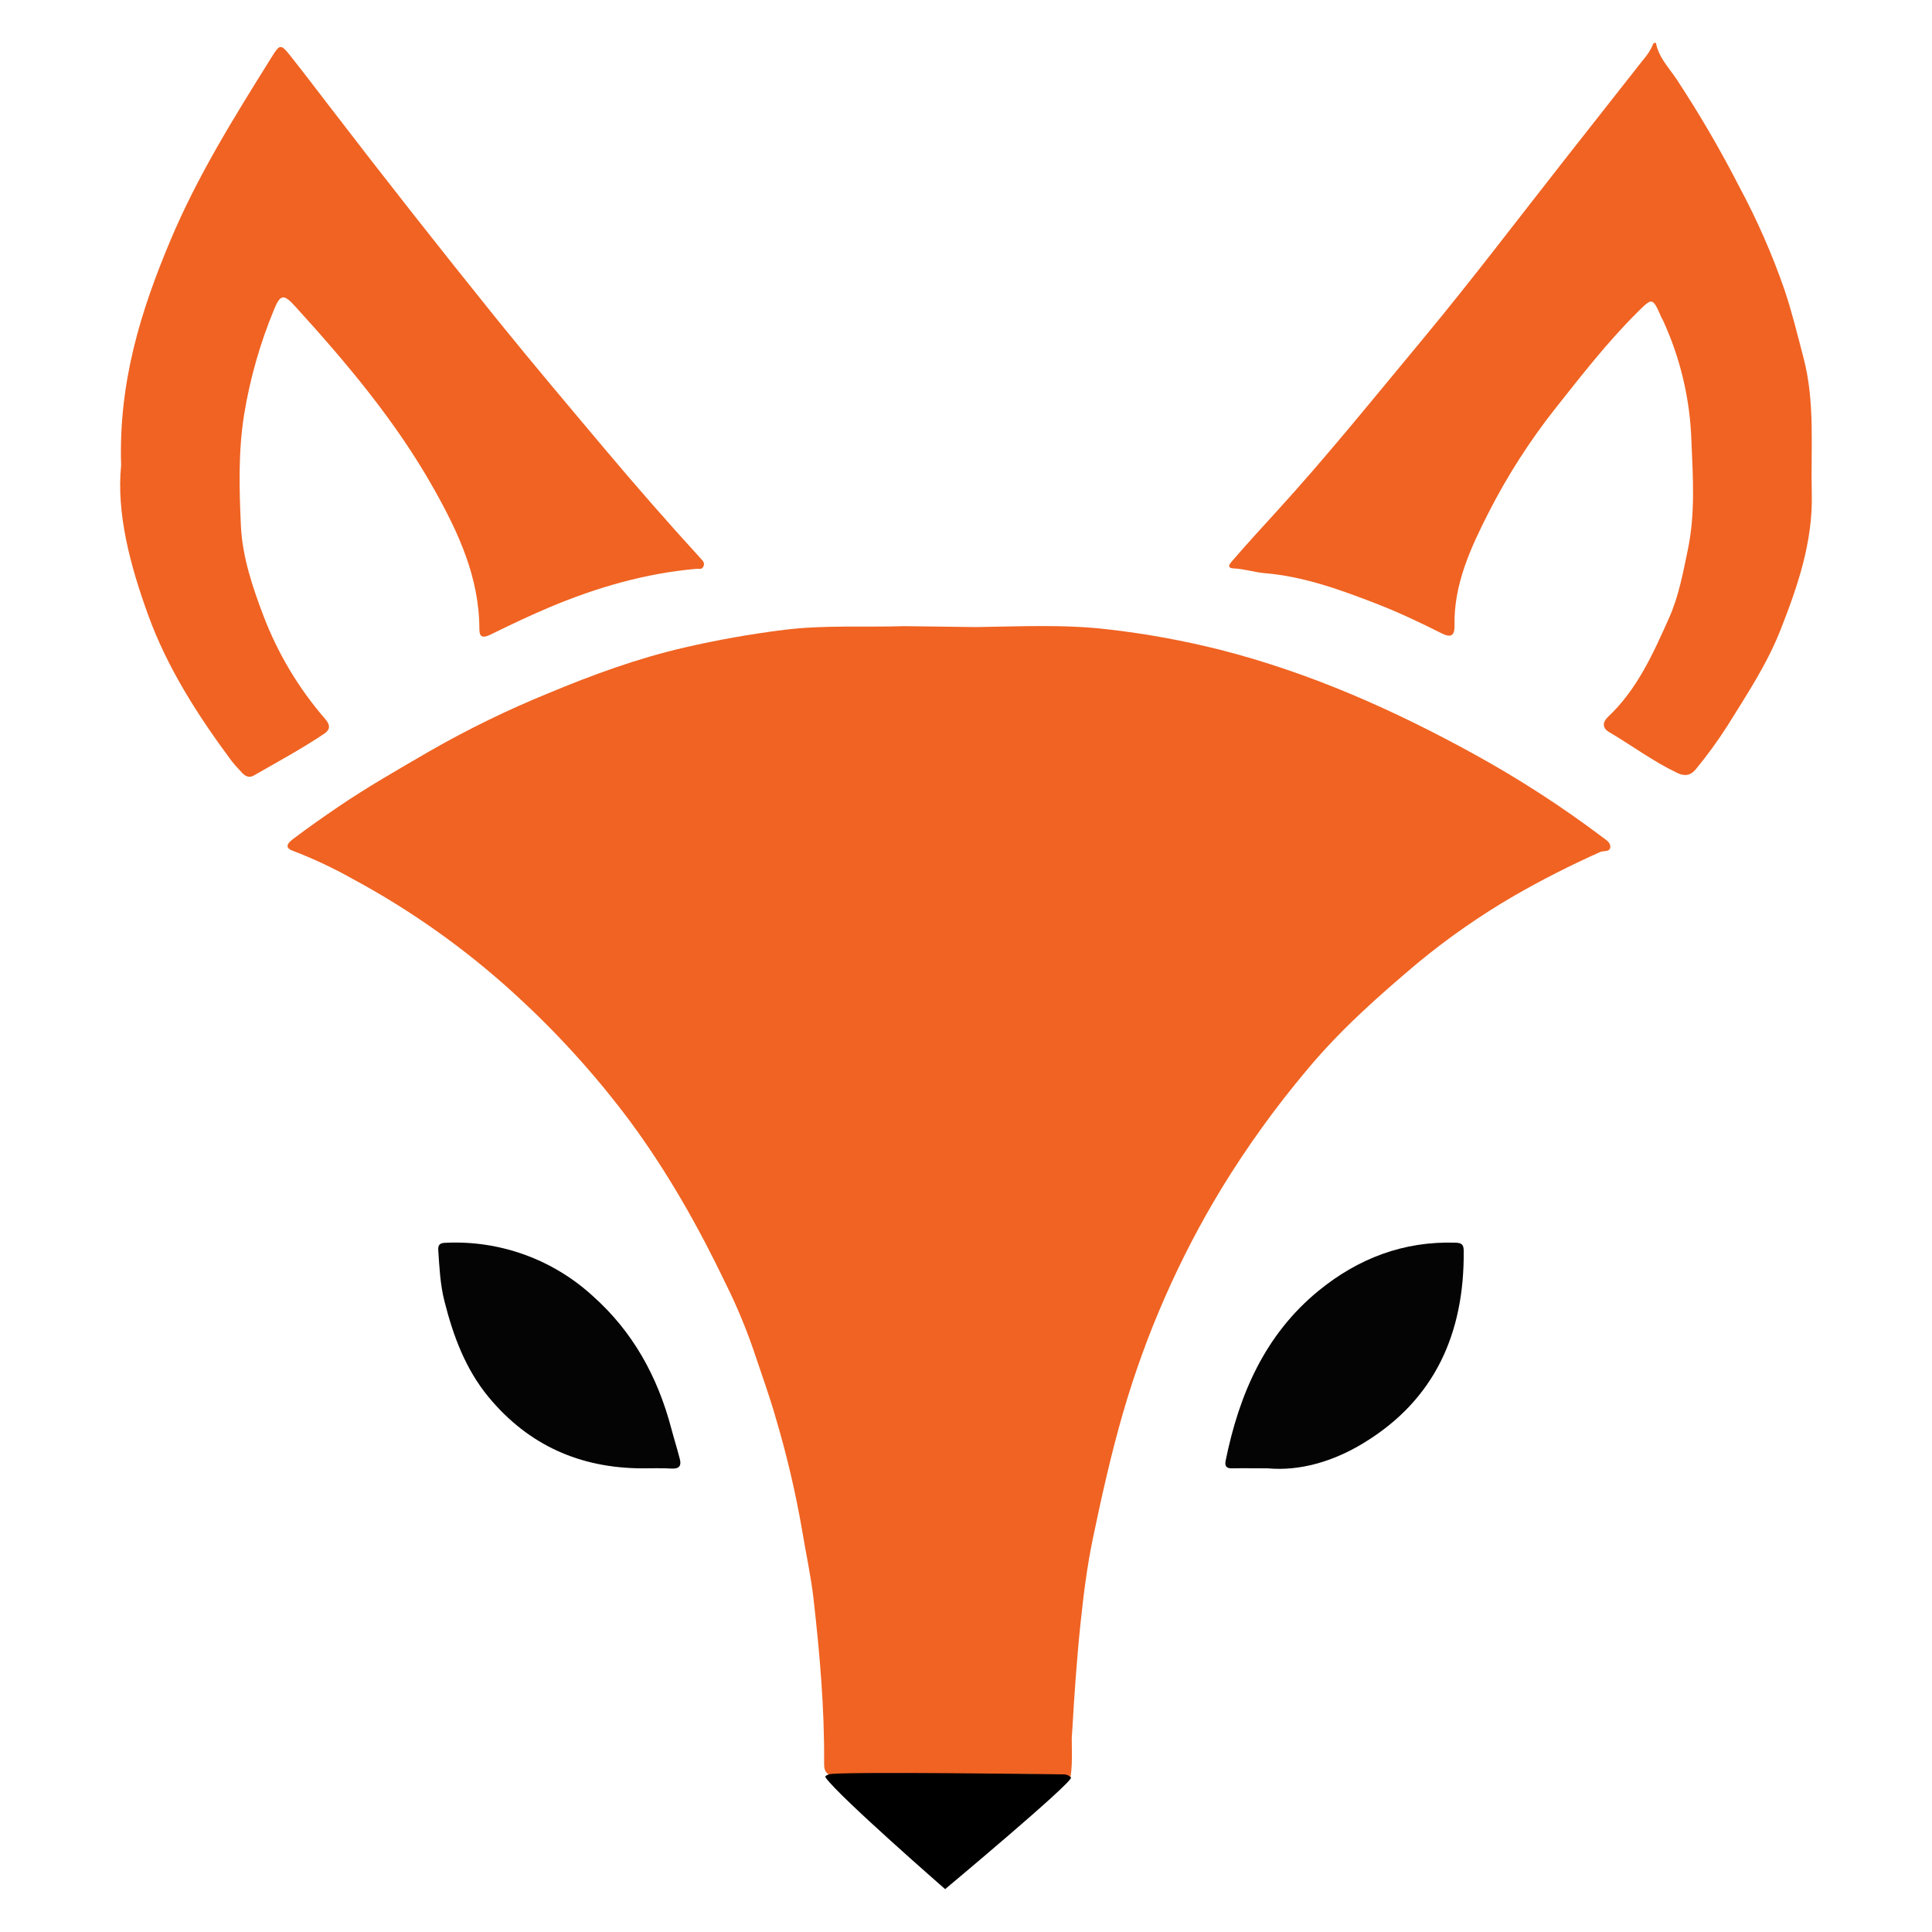
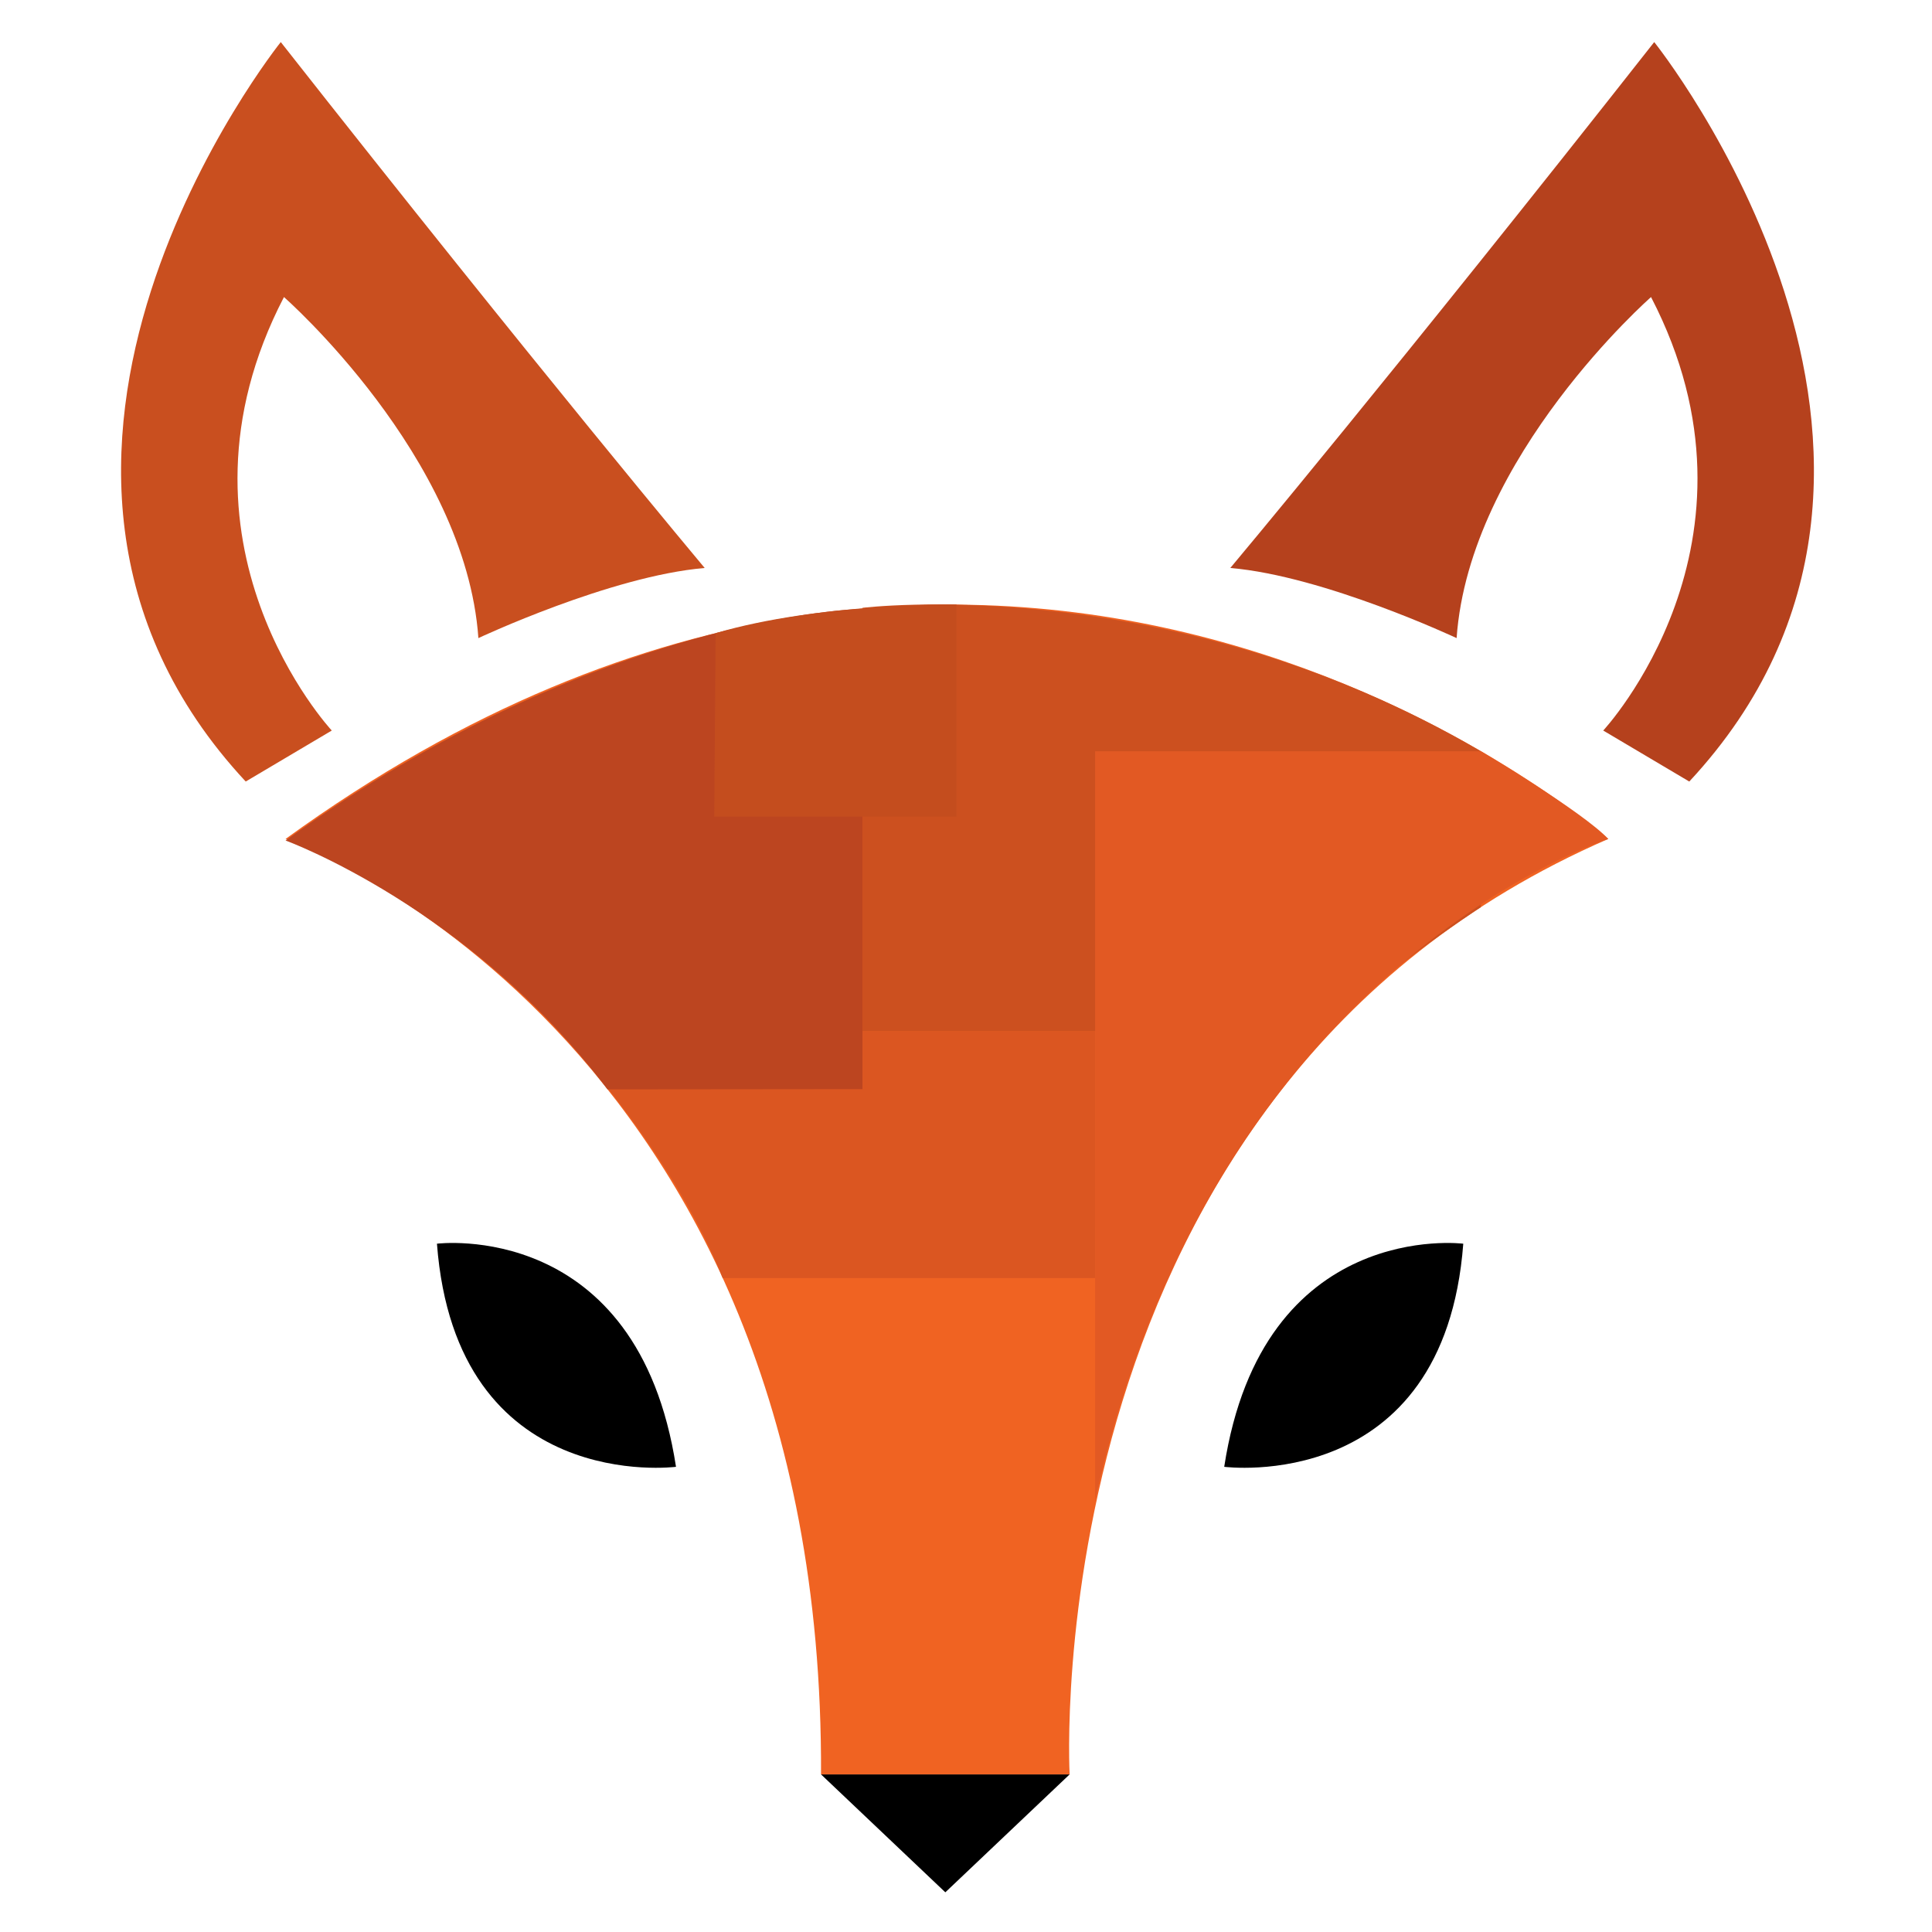
- <svg xmlns="http://www.w3.org/2000/svg" id="Layer_1" data-name="Layer 1" viewBox="0 0 606.15 606.15">
-   <defs>
-     <style>.cls-1{fill:#f06322;}.cls-2{fill:#040404;}</style>
-   </defs>
-   <path class="cls-1" d="M519.54,13.45c.82,4.49,4,7.73,6.39,11.28a355.1,355.1,0,0,1,19.7,33.75,222.32,222.32,0,0,1,14.22,32.38c2.33,6.87,4.06,14.09,5.93,21.16,3.78,14.24,2.29,28.52,2.65,42.8.38,15.12-4.4,29.09-9.86,42.93C554.34,208.47,548,218,542,227.66a141.36,141.36,0,0,1-9.86,13.58c-1.72,2.14-3.6,2.37-5.9,1.27-7.57-3.61-14.29-8.64-21.48-12.88-2.06-1.21-2-3.06-.31-4.67,9.22-8.63,14.25-20,19.22-31.11,3-6.69,4.36-14.11,5.88-21.4,2.38-11.44,1.59-22.93,1.11-34.32a97.86,97.86,0,0,0-9-37.81c-.11-.22-.27-.42-.37-.65-2.84-6.47-2.81-6.44-7.75-1.52-9.3,9.26-17.31,19.59-25.45,29.85A197,197,0,0,0,467,160.89c-5.6,11-10.91,22.45-10.66,35.35.07,3.5-1.37,3.81-4.11,2.43-6.78-3.42-13.65-6.66-20.74-9.4-11.27-4.36-22.62-8.44-34.82-9.46-3.21-.27-6.28-1.33-9.57-1.47-2.73-.12-.94-1.84-.2-2.69,4.32-5,8.79-9.9,13.25-14.77,16.1-17.6,31-36.17,46.25-54.5,15.61-18.8,30.35-38.32,45.47-57.53q11.81-15,23.59-30a18.67,18.67,0,0,0,3.36-5.36Z" />
-   <path class="cls-1" d="M306.23,196.74c13.82-.18,27.61-.92,41.49.73a270.24,270.24,0,0,1,35.16,6.41c28.14,7.18,54.49,18.9,79.82,32.85a334.67,334.67,0,0,1,40.15,26c1.08.82,2.57,1.65,2.35,3.16s-2.08.93-3.15,1.42A293.33,293.33,0,0,0,475.12,281a224.61,224.61,0,0,0-30.35,21.14c-12.3,10.36-24.3,21-34.68,33.48a304.82,304.82,0,0,0-26.69,37,292.31,292.31,0,0,0-31.11,70.82c-3.75,13-6.67,26.1-9.41,39.25-1.78,8.55-2.9,17.33-3.82,26.11-1.23,11.65-2,22.93-2.7,35-.33,2,.32,9-.47,13.43-.15.85-.29,1.41-1.19,1.54-4.15-1.86-8.73-2.19-13-2.12-10.41.15-19.65.1-31.25,1.11a4.89,4.89,0,0,1-1.46-.15c-10.93.14-19-1-28.55-.71-1.92-.77-1.89-2.45-1.88-4.08.11-17.12-1.39-34.16-3.31-51.14-.84-7.4-2.49-14.76-3.69-22.11a305.83,305.83,0,0,0-8-34.12c-2.14-7.56-4.84-14.92-7.32-22.36a174.88,174.88,0,0,0-8.5-20.24c-8.56-17.87-18.22-35-30.07-51.06a283.23,283.23,0,0,0-36.41-40.13,253.12,253.12,0,0,0-50.54-35.87,141.54,141.54,0,0,0-18.88-8.87c-3.19-1.16-.88-2.94.23-3.78,4.47-3.39,9.08-6.6,13.71-9.77,9.36-6.39,19.22-12,29-17.69A310.46,310.46,0,0,1,172,217.52c13.94-5.82,28.14-11,42.83-14.38A308.7,308.7,0,0,1,246,197.61c12.62-1.57,25.16-.75,37.72-1.16" />
-   <path class="cls-1" d="M38,146c-.82-26.12,6.17-48.4,15.35-70.3C61.92,55.21,73.6,36.55,85.27,17.85c2.57-4.12,2.84-4.12,6-.13,4,5.05,7.93,10.21,11.86,15.34q26.08,34,53,67.39c11.06,13.68,22.42,27.11,33.74,40.57q14.58,17.34,29.85,34.07c.68.75,1.49,1.43,1,2.58s-1.46.73-2.29.8c-15.88,1.4-31,5.77-45.63,11.89-6.44,2.69-12.71,5.71-19,8.78-2.08,1-3.4,1-3.4-1.73,0-16.29-6.64-30.48-14.37-44.21-11.82-21-27.27-39.33-43.41-57.07-3.62-4-4.67-3.85-6.67,1.06a149,149,0,0,0-9.36,32.87c-1.86,11.74-1.54,23.44-1,35.08.49,9.65,3.62,19,7.08,28.1A108,108,0,0,0,102,225.54c1.43,1.66,1.91,3.17-.29,4.66C94.57,235,87,239.07,79.57,243.34c-1.41.81-2.66.19-3.67-.93-1.17-1.3-2.42-2.54-3.45-3.95C62.05,224.41,52.6,209.7,46.6,193.27,40.83,177.45,36.5,161.13,38,146Z" />
-   <path class="cls-2" d="M397.77,460.68c-4.61,0-7.86-.08-11.11,0-1.89.07-2.48-.67-2.12-2.43,4.22-20.75,12.3-39.48,29.11-53.25,12.43-10.17,26.71-15.64,43-15.12,2,.06,2.57.65,2.58,2.59.22,25.73-9,46.72-31.52,60.33C418.33,458.52,407.74,461.61,397.77,460.68Z" />
-   <path class="cls-2" d="M201.47,460.68c-19.46-.06-35.64-7.24-48.13-22.3-7.31-8.82-11.16-19.29-13.92-30.22-1.32-5.22-1.56-10.58-1.92-15.92-.13-1.88.69-2.28,2.39-2.33A63.8,63.8,0,0,1,186,406.63c12.57,11.19,20.31,25.28,24.58,41.42.86,3.25,1.88,6.46,2.71,9.71.49,1.91,0,3.08-2.41,3C207.72,460.56,204.6,460.68,201.47,460.68Z" />
-   <path d="M296.53,592.7s39.51-33,39.51-35a3.16,3.16,0,0,0-2-1s-71.93-1-74,0c-.18.09-1.42.43-1,1C263.17,563.61,296.53,592.7,296.53,592.7Z" />
+ <svg xmlns="http://www.w3.org/2000/svg" viewBox="0 0 606.15 606.15">
+   <g id="Newly_drawn" data-name="Newly drawn">
+     <g id="Nose">
+       <polyline points="257.59 556.7 335.59 556.7 296.59 593.7 257.59 556.7" />
+     </g>
+     <g id="Left_eye" data-name="Left eye">
+       <path d="M137.09,390.2s63-8,75,70C212.09,460.2,143.09,469.2,137.09,390.2Z" />
+     </g>
+     <g id="Right_eye" data-name="Right eye">
+       <path d="M459.09,390.2s-63-8-75,70C384.09,460.2,453.09,469.2,459.09,390.2Z" />
+     </g>
+     <g id="Head">
+       <path d="M257.59,556.7h78s-12-214.82,169-293.49c0,0-187-165.4-415,0C89.59,263.21,258.59,323.73,257.59,556.7Z" style="fill:#f06322" />
+     </g>
+     <g id="Left_ear" data-name="Left ear">
+       <path d="M221.09,178.2s-52-62-133-165c0,0-105,131-11,232l27-16s-55-59-15-136c0,0,57,50,61,107C150.09,200.2,191.59,180.7,221.09,178.2Z" style="fill:#c94f1f" />
+     </g>
+     <g id="Right_ear" data-name="Right ear">
+       <path d="M386,178.2s52-62,133-165c0,0,105,131,11,232l-27-16s55-59,15-136c0,0-57,50-61,107C457,200.2,415.48,180.7,386,178.2Z" style="fill:#b5411d" />
+     </g>
+   </g>
+   <g id="Patchwork">
+     <path d="M343.59,323.53V401H226.73S214,365.37,175.3,323.53Z" style="fill:#db5621" />
+     <path d="M270.59,190.7s97-12,194,45v48.93s-37.32,24.24-46.91,38.9H270.59Z" style="fill:#cc501f" />
+     <path d="M89.59,263.7s58.07,21.16,101,78.08l80-.08V191S187.59,192.7,89.59,263.7Z" style="fill:#bc4520" />
+     <path d="M343.59,235.7H464.67s31.92,19,39.91,27.51c0,0-124,39.49-161,207.49Z" style="fill:#e25923" />
+     <path d="M224.53,198.64l-.44,57.56h76V189.65S257,189.09,224.53,198.64Z" style="fill:#c44d1e" />
+   </g>
</svg>
